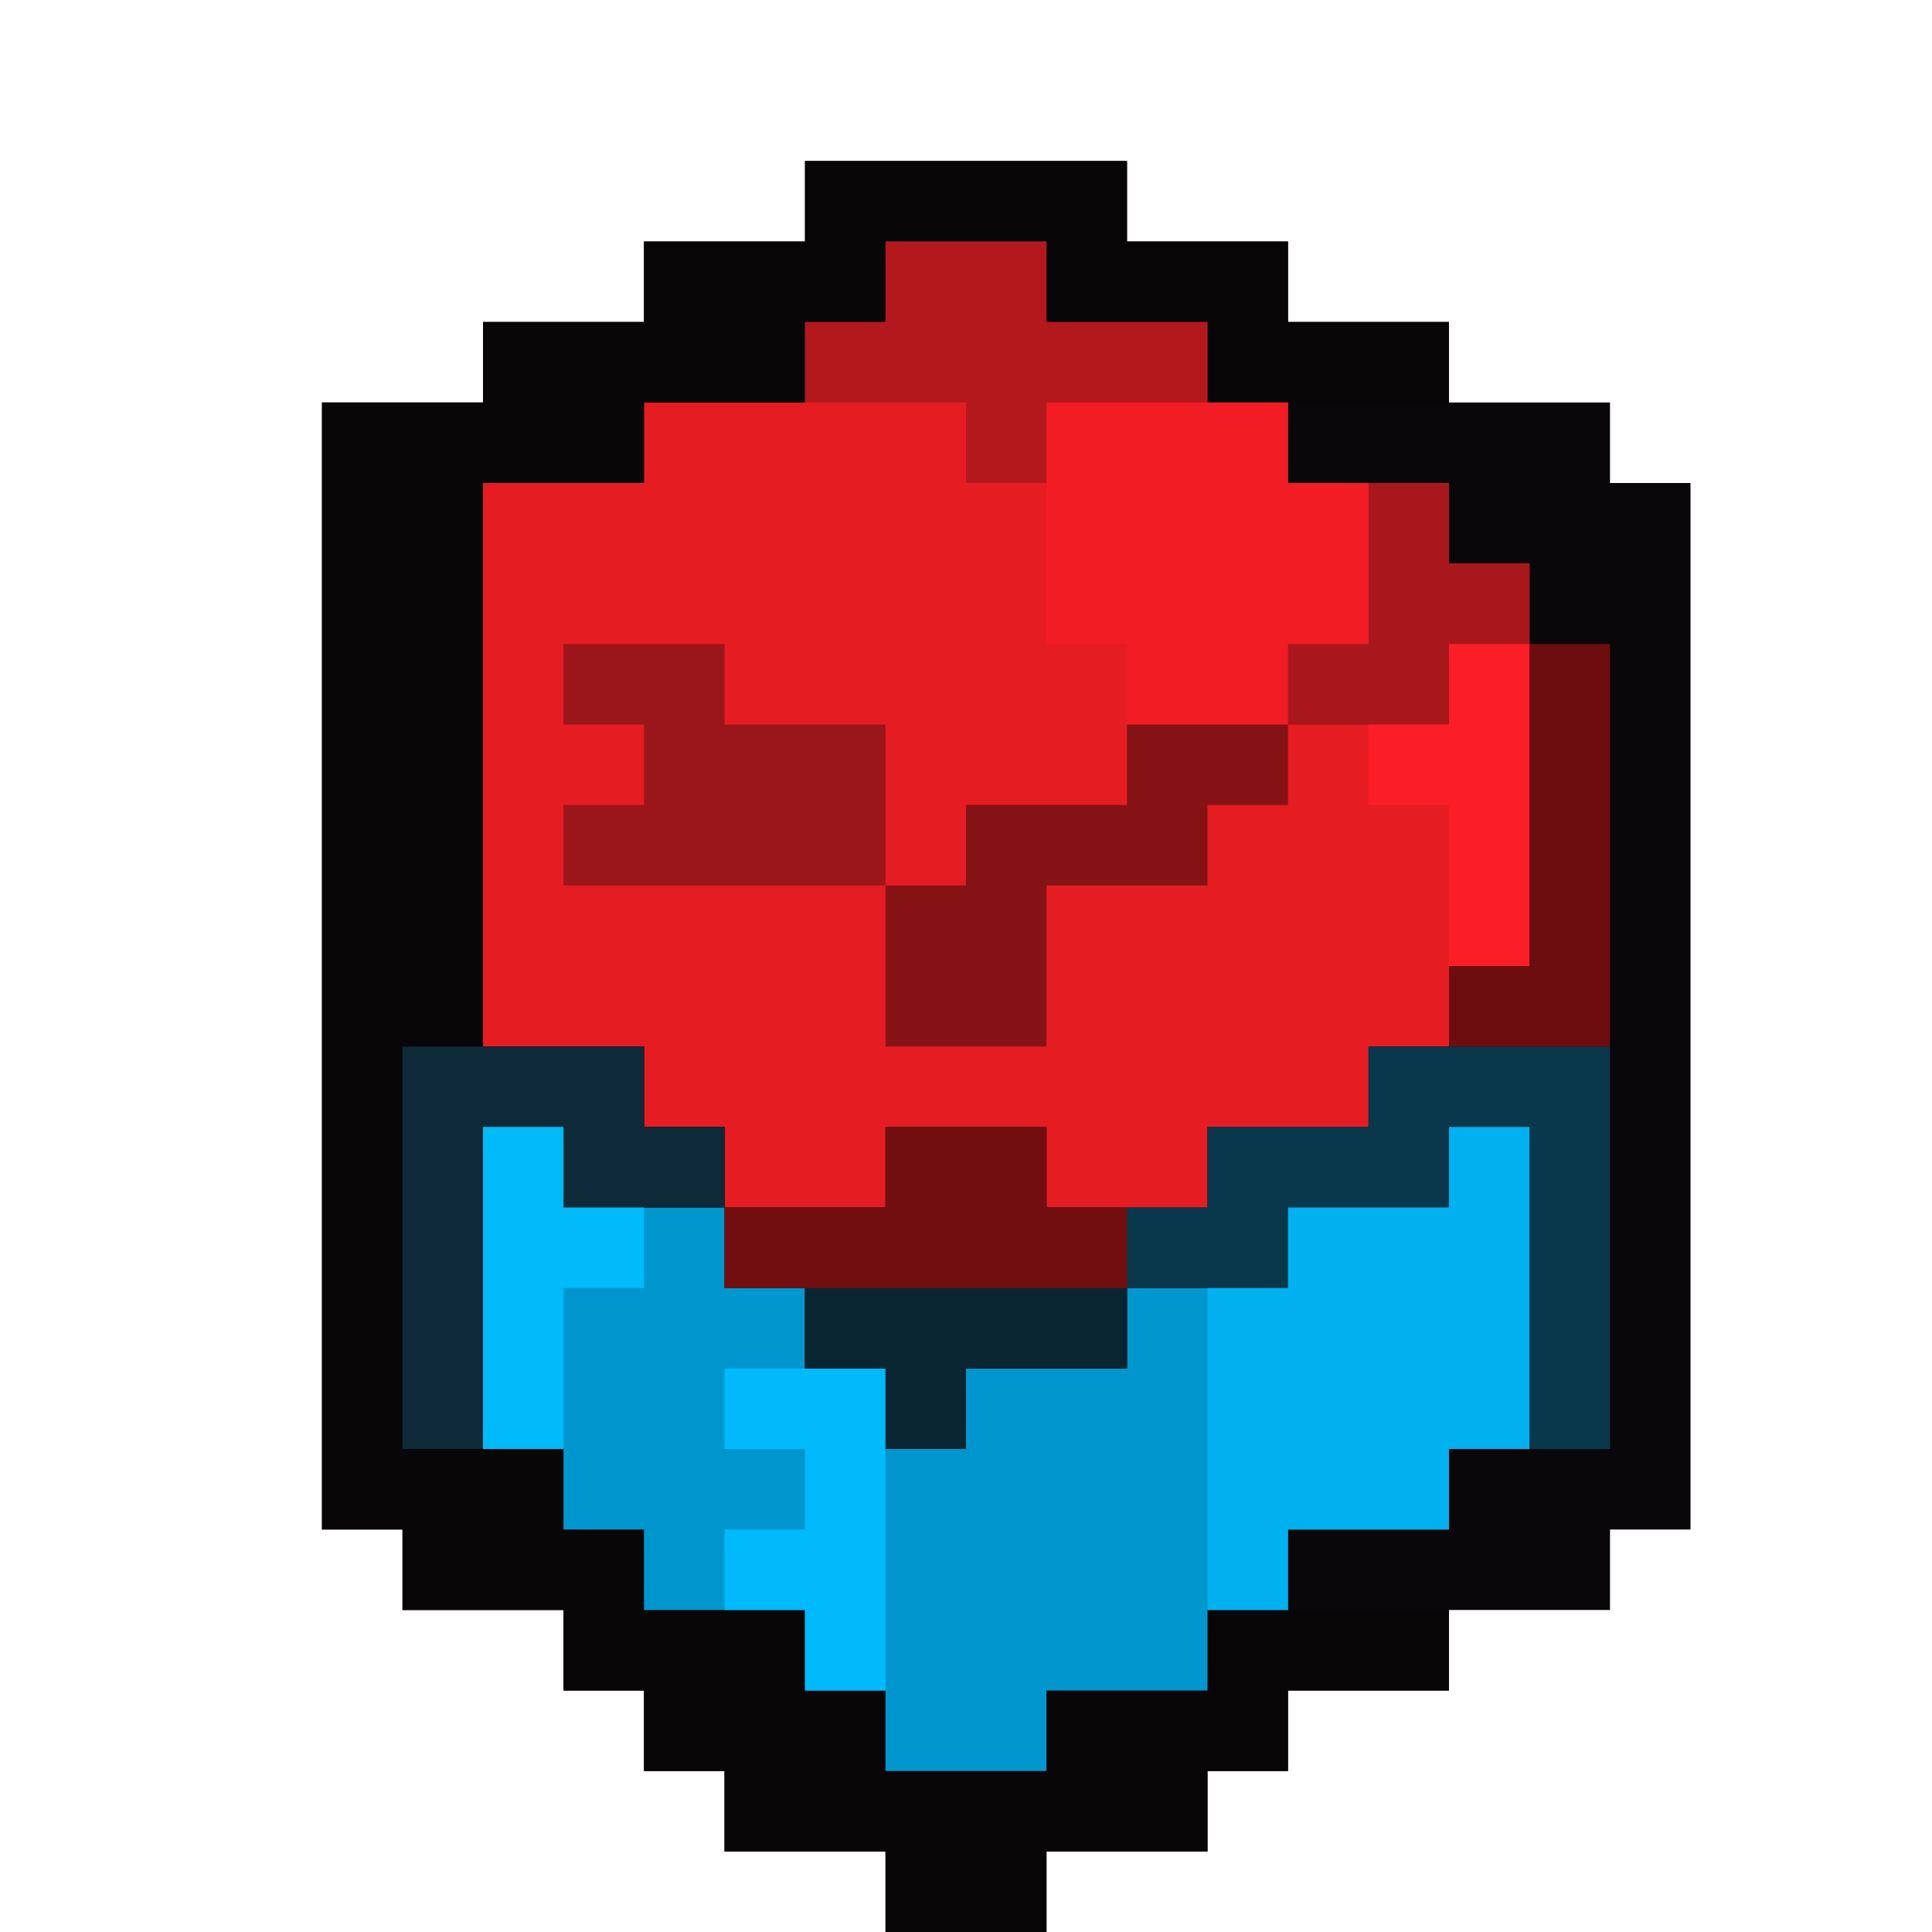
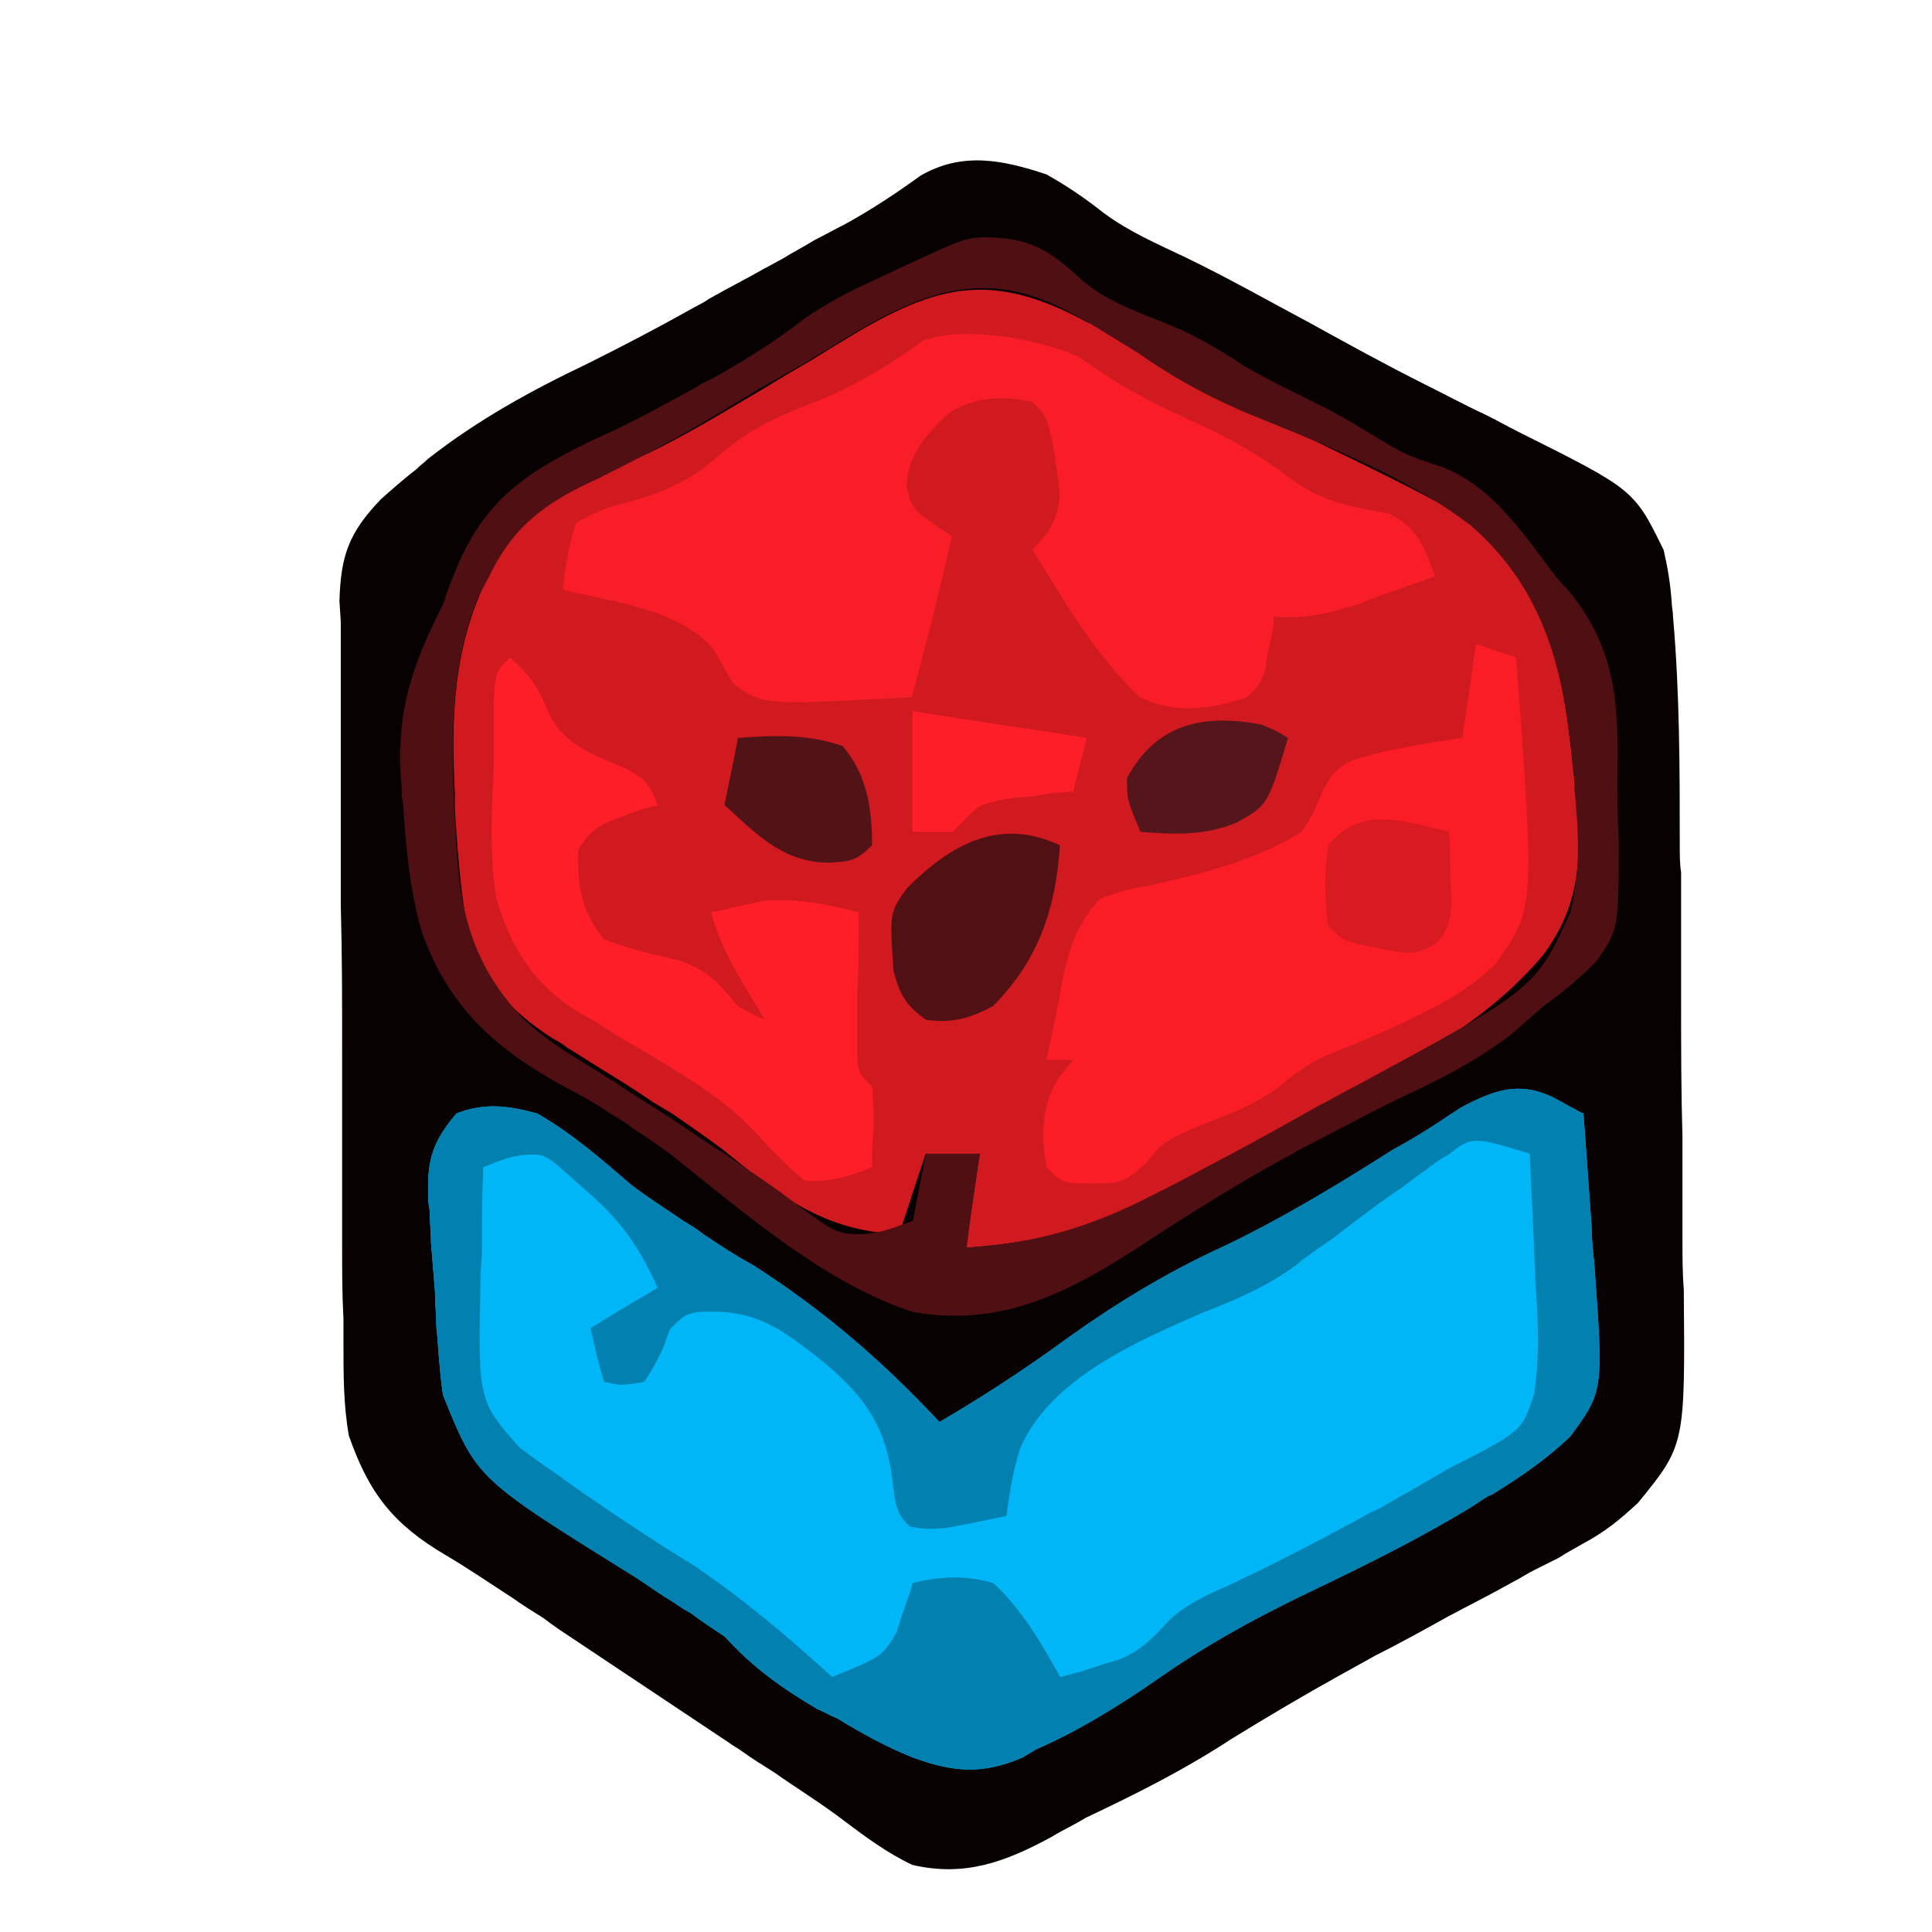
- <svg xmlns="http://www.w3.org/2000/svg" viewBox="0 0 96 96" version="1.1" width="96" height="96">
-   <path d="M0 0 C5.3 0 10.6 0 16 0 C16 1.3 16 2.6 16 4 C18.6 4 21.3 4 24 4 C24 5.3 24 6.6 24 8 C26.6 8 29.3 8 32 8 C32 9.3 32 10.6 32 12 C34.6 12 37.3 12 40 12 C40 13.3 40 14.6 40 16 C41.3 16 42.6 16 44 16 C44 33.2 44 50.3 44 68 C42.7 68 41.4 68 40 68 C40 69.3 40 70.6 40 72 C37.4 72 34.7 72 32 72 C32 73.3 32 74.6 32 76 C29.4 76 26.7 76 24 76 C24 77.3 24 78.6 24 80 C22.7 80 21.4 80 20 80 C20 81.3 20 82.6 20 84 C17.4 84 14.7 84 12 84 C12 85.3 12 86.6 12 88 C9.4 88 6.7 88 4 88 C4 86.7 4 85.4 4 84 C1.4 84 -1.3 84 -4 84 C-4 82.7 -4 81.4 -4 80 C-5.3 80 -6.6 80 -8 80 C-8 78.7 -8 77.4 -8 76 C-9.3 76 -10.6 76 -12 76 C-12 74.7 -12 73.4 -12 72 C-14.6 72 -17.3 72 -20 72 C-20 70.7 -20 69.4 -20 68 C-21.3 68 -22.6 68 -24 68 C-24 49.5 -24 31 -24 12 C-21.4 12 -18.7 12 -16 12 C-16 10.7 -16 9.4 -16 8 C-13.4 8 -10.7 8 -8 8 C-8 6.7 -8 5.4 -8 4 C-5.4 4 -2.7 4 0 4 C0 2.7 0 1.4 0 0 Z " fill="#09070A" transform="translate(40,8)" />
-   <path d="M0 0 C2.6 0 5.3 0 8 0 C8 1.3 8 2.6 8 4 C10.6 4 13.3 4 16 4 C16 5.3 16 6.6 16 8 C17.3 8 18.6 8 20 8 C20 9.3 20 10.6 20 12 C22.6 12 25.3 12 28 12 C28 13.3 28 14.6 28 16 C29.3 16 30.6 16 32 16 C32 22.6 32 29.2 32 36 C30.7 36 29.4 36 28 36 C28 37.3 28 38.6 28 40 C26.7 40 25.4 40 24 40 C24 41.3 24 42.6 24 44 C21.4 44 18.7 44 16 44 C16 45.3 16 46.6 16 48 C13.4 48 10.7 48 8 48 C8 46.7 8 45.4 8 44 C5.4 44 2.7 44 0 44 C0 45.3 0 46.6 0 48 C-2.6 48 -5.3 48 -8 48 C-8 46.7 -8 45.4 -8 44 C-9.3 44 -10.6 44 -12 44 C-12 42.7 -12 41.4 -12 40 C-14.6 40 -17.3 40 -20 40 C-20 30.8 -20 21.5 -20 12 C-17.4 12 -14.7 12 -12 12 C-12 10.7 -12 9.4 -12 8 C-9.4 8 -6.7 8 -4 8 C-4 6.7 -4 5.4 -4 4 C-2.7 4 -1.4 4 0 4 C0 2.7 0 1.4 0 0 Z " fill="#E61C23" transform="translate(44,12)" />
-   <path d="M0 0 C5.3 0 10.6 0 16 0 C16 1.3 16 2.6 16 4 C18.6 4 21.3 4 24 4 C24 5.3 24 6.6 24 8 C26.6 8 29.3 8 32 8 C32 9.3 32 10.6 32 12 C28 12 24.1 12 20 12 C20 10.7 20 9.4 20 8 C17.4 8 14.7 8 12 8 C12 6.7 12 5.4 12 4 C9.4 4 6.7 4 4 4 C4 5.3 4 6.6 4 8 C2.7 8 1.4 8 0 8 C0 9.3 0 10.6 0 12 C-2.6 12 -5.3 12 -8 12 C-8 13.3 -8 14.6 -8 16 C-10.6 16 -13.3 16 -16 16 C-16 25.2 -16 34.5 -16 44 C-13.4 44 -10.7 44 -8 44 C-8 45.3 -8 46.6 -8 48 C-6.7 48 -5.4 48 -4 48 C-4 49.3 -4 50.6 -4 52 C-6.6 52 -9.3 52 -12 52 C-12 50.7 -12 49.4 -12 48 C-13.3 48 -14.6 48 -16 48 C-16 53.3 -16 58.6 -16 64 C-14.7 64 -13.4 64 -12 64 C-12 65.3 -12 66.6 -12 68 C-10.7 68 -9.4 68 -8 68 C-8 69.3 -8 70.6 -8 72 C-5.4 72 -2.7 72 0 72 C0 73.3 0 74.6 0 76 C1.3 76 2.6 76 4 76 C4 77.3 4 78.6 4 80 C6.6 80 9.3 80 12 80 C12 78.7 12 77.4 12 76 C14.6 76 17.3 76 20 76 C20 74.7 20 73.4 20 72 C24 72 27.9 72 32 72 C32 73.3 32 74.6 32 76 C29.4 76 26.7 76 24 76 C24 77.3 24 78.6 24 80 C22.7 80 21.4 80 20 80 C20 81.3 20 82.6 20 84 C17.4 84 14.7 84 12 84 C12 85.3 12 86.6 12 88 C9.4 88 6.7 88 4 88 C4 86.7 4 85.4 4 84 C1.4 84 -1.3 84 -4 84 C-4 82.7 -4 81.4 -4 80 C-5.3 80 -6.6 80 -8 80 C-8 78.7 -8 77.4 -8 76 C-9.3 76 -10.6 76 -12 76 C-12 74.7 -12 73.4 -12 72 C-14.6 72 -17.3 72 -20 72 C-20 70.7 -20 69.4 -20 68 C-21.3 68 -22.6 68 -24 68 C-24 49.5 -24 31 -24 12 C-21.4 12 -18.7 12 -16 12 C-16 10.7 -16 9.4 -16 8 C-13.4 8 -10.7 8 -8 8 C-8 6.7 -8 5.4 -8 4 C-5.4 4 -2.7 4 0 4 C0 2.7 0 1.4 0 0 Z " fill="#080607" transform="translate(40,8)" />
-   <path d="M0 0 C1.3 0 2.6 0 4 0 C4 1.3 4 2.6 4 4 C6.6 4 9.3 4 12 4 C12 5.3 12 6.6 12 8 C13.3 8 14.6 8 16 8 C16 9.3 16 10.6 16 12 C17.3 12 18.6 12 20 12 C20 13.3 20 14.6 20 16 C21.3 16 22.6 16 24 16 C24 14.7 24 13.4 24 12 C26.6 12 29.3 12 32 12 C32 10.7 32 9.4 32 8 C34.6 8 37.3 8 40 8 C40 6.7 40 5.4 40 4 C42.6 4 45.3 4 48 4 C48 2.7 48 1.4 48 0 C49.3 0 50.6 0 52 0 C52 5.3 52 10.6 52 16 C50.7 16 49.4 16 48 16 C48 17.3 48 18.6 48 20 C45.4 20 42.7 20 40 20 C40 21.3 40 22.6 40 24 C38.7 24 37.4 24 36 24 C36 25.3 36 26.6 36 28 C33.4 28 30.7 28 28 28 C28 29.3 28 30.6 28 32 C25.4 32 22.7 32 20 32 C20 30.7 20 29.4 20 28 C18.7 28 17.4 28 16 28 C16 26.7 16 25.4 16 24 C13.4 24 10.7 24 8 24 C8 22.7 8 21.4 8 20 C6.7 20 5.4 20 4 20 C4 18.7 4 17.4 4 16 C2.7 16 1.4 16 0 16 C0 10.7 0 5.4 0 0 Z " fill="#0197CE" transform="translate(24,56)" />
-   <path d="M0 0 C4 0 7.9 0 12 0 C12 6.6 12 13.2 12 20 C10.7 20 9.4 20 8 20 C8 14.7 8 9.4 8 4 C6.7 4 5.4 4 4 4 C4 5.3 4 6.6 4 8 C1.4 8 -1.3 8 -4 8 C-4 9.3 -4 10.6 -4 12 C-6.6 12 -9.3 12 -12 12 C-12 13.3 -12 14.6 -12 16 C-14.6 16 -17.3 16 -20 16 C-20 17.3 -20 18.6 -20 20 C-21.3 20 -22.6 20 -24 20 C-24 18.7 -24 17.4 -24 16 C-25.3 16 -26.6 16 -28 16 C-28 14.7 -28 13.4 -28 12 C-29.3 12 -30.6 12 -32 12 C-32 10.7 -32 9.4 -32 8 C-29.4 8 -26.7 8 -24 8 C-24 6.7 -24 5.4 -24 4 C-21.4 4 -18.7 4 -16 4 C-16 5.3 -16 6.6 -16 8 C-13.4 8 -10.7 8 -8 8 C-8 6.7 -8 5.4 -8 4 C-5.4 4 -2.7 4 0 4 C0 2.7 0 1.4 0 0 Z " fill="#09374B" transform="translate(68,52)" />
-   <path d="M0 0 C1.3 0 2.6 0 4 0 C4 5.3 4 10.6 4 16 C2.7 16 1.4 16 0 16 C0 17.3 0 18.6 0 20 C-2.6 20 -5.3 20 -8 20 C-8 21.3 -8 22.6 -8 24 C-9.3 24 -10.6 24 -12 24 C-12 18.7 -12 13.4 -12 8 C-10.7 8 -9.4 8 -8 8 C-8 6.7 -8 5.4 -8 4 C-5.4 4 -2.7 4 0 4 C0 2.7 0 1.4 0 0 Z " fill="#00B0EF" transform="translate(72,56)" />
-   <path d="M0 0 C4 0 7.9 0 12 0 C12 1.3 12 2.6 12 4 C13.3 4 14.6 4 16 4 C16 6.6 16 9.3 16 12 C14.7 12 13.4 12 12 12 C12 13.3 12 14.6 12 16 C9.4 16 6.7 16 4 16 C4 14.7 4 13.4 4 12 C2.7 12 1.4 12 0 12 C0 8 0 4.1 0 0 Z " fill="#F21C24" transform="translate(52,20)" />
-   <path d="M0 0 C2.6 0 5.3 0 8 0 C8 1.3 8 2.6 8 4 C9.3 4 10.6 4 12 4 C12 6.6 12 9.3 12 12 C9.4 12 6.7 12 4 12 C4 13.3 4 14.6 4 16 C2.7 16 1.4 16 0 16 C0 14.7 0 13.4 0 12 C-1.3 12 -2.6 12 -4 12 C-4 10.7 -4 9.4 -4 8 C-5.3 8 -6.6 8 -8 8 C-8 6.7 -8 5.4 -8 4 C-5.4 4 -2.7 4 0 4 C0 2.7 0 1.4 0 0 Z " fill="#730E10" transform="translate(44,56)" />
-   <path d="M0 0 C4 0 7.9 0 12 0 C12 1.3 12 2.6 12 4 C13.3 4 14.6 4 16 4 C16 5.3 16 6.6 16 8 C13.4 8 10.7 8 8 8 C8 6.7 8 5.4 8 4 C6.7 4 5.4 4 4 4 C4 9.3 4 14.6 4 20 C2.7 20 1.4 20 0 20 C0 13.4 0 6.8 0 0 Z " fill="#0E2A39" transform="translate(20,52)" />
-   <path d="M0 0 C2.6 0 5.3 0 8 0 C8 1.3 8 2.6 8 4 C6.7 4 5.4 4 4 4 C4 5.3 4 6.6 4 8 C1.4 8 -1.3 8 -4 8 C-4 10.6 -4 13.3 -4 16 C-6.6 16 -9.3 16 -12 16 C-12 13.4 -12 10.7 -12 8 C-10.7 8 -9.4 8 -8 8 C-8 6.7 -8 5.4 -8 4 C-5.4 4 -2.7 4 0 4 C0 2.7 0 1.4 0 0 Z " fill="#851316" transform="translate(56,36)" />
-   <path d="M0 0 C2.6 0 5.3 0 8 0 C8 1.3 8 2.6 8 4 C10.6 4 13.3 4 16 4 C16 6.6 16 9.3 16 12 C10.7 12 5.4 12 0 12 C0 10.7 0 9.4 0 8 C1.3 8 2.6 8 4 8 C4 6.7 4 5.4 4 4 C2.7 4 1.4 4 0 4 C0 2.7 0 1.4 0 0 Z " fill="#9B161A" transform="translate(28,32)" />
-   <path d="M0 0 C2.6 0 5.3 0 8 0 C8 1.3 8 2.6 8 4 C10.6 4 13.3 4 16 4 C16 5.3 16 6.6 16 8 C13.4 8 10.7 8 8 8 C8 9.3 8 10.6 8 12 C6.7 12 5.4 12 4 12 C4 10.7 4 9.4 4 8 C1.4 8 -1.3 8 -4 8 C-4 6.7 -4 5.4 -4 4 C-2.7 4 -1.4 4 0 4 C0 2.7 0 1.4 0 0 Z " fill="#B3181D" transform="translate(44,12)" />
-   <path d="M0 0 C2.6 0 5.3 0 8 0 C8 5.3 8 10.6 8 16 C6.7 16 5.4 16 4 16 C4 14.7 4 13.4 4 12 C2.7 12 1.4 12 0 12 C0 10.7 0 9.4 0 8 C1.3 8 2.6 8 4 8 C4 6.7 4 5.4 4 4 C2.7 4 1.4 4 0 4 C0 2.7 0 1.4 0 0 Z " fill="#00BAFC" transform="translate(36,68)" />
-   <path d="M0 0 C1.3 0 2.6 0 4 0 C4 6.6 4 13.2 4 20 C1.4 20 -1.3 20 -4 20 C-4 18.7 -4 17.4 -4 16 C-2.7 16 -1.4 16 0 16 C0 10.7 0 5.4 0 0 Z " fill="#6D0D0F" transform="translate(76,32)" />
-   <path d="M0 0 C5.3 0 10.6 0 16 0 C16 1.3 16 2.6 16 4 C13.4 4 10.7 4 8 4 C8 5.3 8 6.6 8 8 C6.7 8 5.4 8 4 8 C4 6.7 4 5.4 4 4 C2.7 4 1.4 4 0 4 C0 2.7 0 1.4 0 0 Z " fill="#092532" transform="translate(40,64)" />
-   <path d="M0 0 C1.3 0 2.6 0 4 0 C4 1.3 4 2.6 4 4 C5.3 4 6.6 4 8 4 C8 5.3 8 6.6 8 8 C6.7 8 5.4 8 4 8 C4 10.6 4 13.3 4 16 C2.7 16 1.4 16 0 16 C0 10.7 0 5.4 0 0 Z " fill="#00BAF9" transform="translate(24,56)" />
-   <path d="M0 0 C1.3 0 2.6 0 4 0 C4 5.3 4 10.6 4 16 C2.7 16 1.4 16 0 16 C0 13.4 0 10.7 0 8 C-1.3 8 -2.6 8 -4 8 C-4 6.7 -4 5.4 -4 4 C-2.7 4 -1.4 4 0 4 C0 2.7 0 1.4 0 0 Z " fill="#FB1E27" transform="translate(72,32)" />
-   <path d="M0 0 C1.3 0 2.6 0 4 0 C4 1.3 4 2.6 4 4 C5.3 4 6.6 4 8 4 C8 5.3 8 6.6 8 8 C6.7 8 5.4 8 4 8 C4 9.3 4 10.6 4 12 C1.4 12 -1.3 12 -4 12 C-4 10.7 -4 9.4 -4 8 C-2.7 8 -1.4 8 0 8 C0 5.4 0 2.7 0 0 Z " fill="#A8171C" transform="translate(68,24)" />
+ <svg xmlns="http://www.w3.org/2000/svg" viewBox="0 0 144 144" version="1.1" width="144" height="144">
+   <path d="M0 0 C1.6 0.9 2.9 1.8 4.3 2.9 C6.2 4.3 8.3 5.2 10.4 6.2 C13.5 7.7 16.5 9.4 19.5 11 C22.4 12.6 25.3 14.2 28.3 15.7 C29.9 16.5 31.4 17.3 32.9 18 C33.7 18.4 34.4 18.8 35.2 19.2 C43.8 23.5 43.8 23.5 46 28 C46.3 29.3 46.5 30.5 46.6 31.9 C46.6 32.2 46.7 32.6 46.7 33 C47.2 38.7 47.2 44.4 47.2 50.1 C47.2 50.7 47.2 51.4 47.3 52 C47.3 55.2 47.3 58.5 47.3 61.7 C47.3 65 47.3 68.4 47.4 71.7 C47.4 74.3 47.4 76.8 47.4 79.4 C47.4 80.6 47.4 81.9 47.5 83.1 C47.6 94.7 47.6 94.7 44.1 99 C42.7 100.3 41.6 101.2 39.9 102.1 C39.4 102.4 38.8 102.7 38.2 103.1 C37.6 103.4 37 103.7 36.4 104 C35.8 104.3 35.2 104.7 34.6 105 C33 105.9 31.4 106.7 29.9 107.5 C28.1 108.5 26.3 109.5 24.5 110.4 C23.6 110.9 22.7 111.4 21.8 111.9 C19.1 113.4 16.4 115 13.8 116.6 C10.3 118.9 6.7 120.7 2.9 122.5 C2.1 123 1.2 123.4 0.4 123.9 C-3.1 125.8 -6.1 126.9 -10 126 C-11.9 125.1 -13.5 123.9 -15.1 122.7 C-16.8 121.4 -18.6 120.3 -20.3 119.1 C-21.1 118.6 -21.9 118.1 -22.6 117.6 C-23 117.3 -23.4 117.1 -23.8 116.8 C-28 114 -32.2 111.2 -36.4 108.4 C-36.7 108.2 -37.1 107.9 -37.5 107.6 C-38.3 107.1 -39.1 106.6 -39.8 106.1 C-41.5 105 -43.1 103.9 -44.8 102.9 C-48.7 100.6 -50.5 98.3 -52 94 C-52.4 91.7 -52.4 89.5 -52.4 87.2 C-52.4 86.6 -52.4 86 -52.4 85.3 C-52.5 83.5 -52.5 81.8 -52.5 80 C-52.5 78.6 -52.5 77.1 -52.5 75.6 C-52.5 72.1 -52.5 68.7 -52.5 65.2 C-52.5 61.6 -52.5 58.1 -52.6 54.5 C-52.6 51.4 -52.6 48.3 -52.6 45.3 C-52.6 43.4 -52.6 41.6 -52.6 39.8 C-52.6 37.7 -52.6 35.7 -52.6 33.6 C-52.6 33.3 -52.6 33.3 -52.7 31.8 C-52.6 28.4 -52 26.7 -49.6 24.2 C-48.7 23.4 -47.9 22.7 -47 22 C-46.7 21.7 -46.4 21.5 -46.1 21.2 C-42.4 18.3 -38.4 16.1 -34.2 14.1 C-31.6 12.8 -29.1 11.5 -26.6 10.1 C-26.1 9.8 -25.6 9.6 -25.2 9.3 C-23.8 8.5 -22.4 7.8 -21 7 C-20.6 6.8 -20.1 6.5 -19.7 6.3 C-18.9 5.8 -18.1 5.4 -17.3 4.9 C-16.5 4.5 -15.8 4.1 -15 3.7 C-13 2.6 -11.2 1.4 -9.4 0.1 C-6.3 -1.7 -3.3 -1.1 0 0 Z " fill="#080102" transform="translate(78,13)" />
+   <path d="M0 0 C0.5 0.2 1 0.5 1.5 0.7 C2.7 1.3 3.8 1.9 5 2.6 C8.4 4.6 11.7 6.4 15.2 8 C31.6 15.9 31.6 15.9 34.5 23.3 C35.6 27 36 30.8 36.4 34.6 C36.4 34.8 36.4 34.8 36.5 35.8 C36.9 40.2 36.7 43.6 34 47.2 C29.7 52.3 24 55.2 18.1 58.2 C17.1 58.8 16.1 59.3 15.2 59.8 C12.9 61 10.6 62.2 8.3 63.4 C7.1 64 5.9 64.6 4.7 65.2 C-0 67.7 -3.6 68.6 -9 69 C-8.7 66.7 -8.3 64.4 -8 62 C-9.3 62 -10.6 62 -12 62 C-12.7 64 -13.3 66 -14 68 C-19.7 67.7 -22.8 65.2 -27.1 61.7 C-28.3 60.8 -29.6 59.9 -30.9 59 C-31.4 58.7 -31.9 58.4 -32.4 58.1 C-33.7 57.2 -35 56.4 -36.3 55.6 C-37.1 55.1 -37.9 54.6 -38.7 54.1 C-39.1 53.8 -39.4 53.6 -39.8 53.4 C-43.1 51.3 -45.3 48.8 -46.2 45 C-46.7 42.2 -46.9 39.3 -47.1 36.4 C-47.1 36 -47.1 35.6 -47.1 35.1 C-47.4 29.4 -47.2 24.3 -44.7 19.1 C-44.5 18.6 -44.3 18.2 -44.1 17.7 C-41.7 13.7 -37.8 12.2 -33.8 10.3 C-30.9 9 -28.2 7.4 -25.5 5.8 C-24.1 5 -22.7 4.1 -21.3 3.3 C-20.4 2.8 -19.5 2.2 -18.5 1.6 C-11.5 -2.7 -7.4 -4 0 0 Z " fill="#D01A20" transform="translate(81,24)" />
+   <path d="M0 0 C0.4 0.2 0.7 0.4 1.1 0.6 C1.3 0.7 1.6 0.9 1.9 1 C2.1 3.8 2.3 6.5 2.5 9.3 C2.5 10.2 2.6 11.2 2.7 12.1 C3.4 21.7 3.4 21.7 0.9 25.1 C-0.9 26.8 -2.8 28.1 -4.9 29.4 C-5.2 29.5 -5.2 29.5 -6.4 30.3 C-10.5 32.8 -14.8 34.9 -19.2 37 C-22.9 38.8 -26.5 40.8 -29.9 43.2 C-32.8 45.2 -35.7 47 -38.9 48.4 C-39.2 48.6 -39.6 48.8 -39.9 49 C-42.9 50.3 -45.1 50.1 -48.1 49 C-50.1 48.2 -51.9 47.2 -53.7 46.1 C-54.2 45.9 -54.7 45.6 -55.2 45.4 C-57.9 43.8 -60 42.3 -62.1 40 C-63 39.4 -63.9 38.8 -64.7 38.2 C-65.3 37.9 -65.8 37.5 -66.3 37.2 C-67.3 36.6 -68.2 35.9 -69.2 35.3 C-80.6 28.2 -80.6 28.2 -83.1 22 C-83.3 20.7 -83.4 19.3 -83.5 18 C-83.5 17.6 -83.6 17.2 -83.6 16.8 C-83.6 16 -83.7 15.2 -83.7 14.3 C-83.8 13.1 -83.9 11.8 -84 10.6 C-84 9.8 -84.1 9 -84.1 8.2 C-84.2 7.8 -84.2 7.4 -84.2 7 C-84.3 4.4 -83.8 3 -82.1 1 C-80 0.2 -78.3 0.4 -76.1 1 C-73.6 2.4 -71.3 4.4 -69.1 6.3 C-67.8 7.3 -66.5 8.1 -65.2 9 C-64.7 9.3 -64.2 9.6 -63.7 10 C-62.5 10.8 -61.3 11.6 -60 12.3 C-54.7 15.7 -50.4 19.4 -46.1 24 C-43.2 22.3 -40.4 20.5 -37.6 18.5 C-33.5 15.5 -29.5 13 -24.9 10.9 C-20.5 8.8 -16.4 6.3 -12.3 3.7 C-11 3 -9.7 2.2 -8.5 1.4 C-8.1 1.1 -7.7 0.9 -7.3 0.6 C-4.7 -0.8 -2.7 -1.5 0 0 Z " fill="#00B6F7" transform="translate(116.1211,81.98828)" />
+   <path d="M0 0 C0.4 0.2 0.7 0.4 1.1 0.6 C1.3 0.7 1.6 0.9 1.9 1 C2.1 3.8 2.3 6.5 2.5 9.3 C2.5 10.2 2.6 11.2 2.7 12.1 C3.4 21.7 3.4 21.7 0.9 25.1 C-0.9 26.8 -2.8 28.1 -4.9 29.4 C-5.2 29.5 -5.2 29.5 -6.4 30.3 C-10.5 32.8 -14.8 34.9 -19.2 37 C-22.9 38.8 -26.5 40.8 -29.9 43.2 C-32.8 45.2 -35.7 47 -38.9 48.4 C-39.2 48.6 -39.6 48.8 -39.9 49 C-42.9 50.3 -45.1 50.1 -48.1 49 C-50.1 48.2 -51.9 47.2 -53.7 46.1 C-54.2 45.9 -54.7 45.6 -55.2 45.4 C-57.9 43.8 -60 42.3 -62.1 40 C-63 39.4 -63.9 38.8 -64.7 38.2 C-65.3 37.9 -65.8 37.5 -66.3 37.2 C-67.3 36.6 -68.2 35.9 -69.2 35.3 C-80.6 28.2 -80.6 28.2 -83.1 22 C-83.3 20.7 -83.4 19.3 -83.5 18 C-83.5 17.6 -83.6 17.2 -83.6 16.8 C-83.6 16 -83.7 15.2 -83.7 14.3 C-83.8 13.1 -83.9 11.8 -84 10.6 C-84 9.8 -84.1 9 -84.1 8.2 C-84.2 7.8 -84.2 7.4 -84.2 7 C-84.3 4.4 -83.8 3 -82.1 1 C-80 0.2 -78.3 0.4 -76.1 1 C-73.6 2.4 -71.3 4.4 -69.1 6.3 C-67.8 7.3 -66.5 8.1 -65.2 9 C-64.7 9.3 -64.2 9.6 -63.7 10 C-62.5 10.8 -61.3 11.6 -60 12.3 C-54.7 15.7 -50.4 19.4 -46.1 24 C-43.2 22.3 -40.4 20.5 -37.6 18.5 C-33.5 15.5 -29.5 13 -24.9 10.9 C-20.5 8.8 -16.4 6.3 -12.3 3.7 C-11 3 -9.7 2.2 -8.5 1.4 C-8.1 1.1 -7.7 0.9 -7.3 0.6 C-4.7 -0.8 -2.7 -1.5 0 0 Z M-8.2 4.1 C-8.6 4.3 -8.9 4.5 -9.3 4.8 C-9.7 5.1 -10.1 5.4 -10.4 5.6 C-10.8 5.9 -11.2 6.2 -11.6 6.5 C-13.4 7.7 -15.2 9.1 -16.9 10.4 C-17.5 10.8 -18.1 11.2 -18.6 11.6 C-18.9 11.8 -19.2 12 -19.5 12.3 C-21.7 13.9 -24 14.9 -26.6 15.9 C-31.4 18 -37.9 20.8 -40.1 26 C-40.6 27.6 -40.9 29.3 -41.1 31 C-42.1 31.2 -43 31.4 -44 31.6 C-44.5 31.7 -45.1 31.8 -45.6 31.9 C-47.1 32 -47.1 32 -48.3 31.8 C-49.4 30.8 -49.4 29.9 -49.6 28.4 C-50.1 24 -52 21.7 -55.4 19 C-55.8 18.7 -56.2 18.4 -56.6 18.1 C-59 16.3 -61 15.6 -64.1 15.8 C-65.1 16 -65.1 16 -66.2 17.1 C-66.4 17.6 -66.5 18 -66.7 18.5 C-67.4 19.9 -67.4 19.9 -68.1 21 C-69.8 21.3 -69.8 21.3 -71.1 21 C-71.5 19.7 -71.8 18.4 -72.1 17 C-70.5 16 -68.8 15 -67.1 14 C-68.5 10.9 -69.9 8.9 -72.5 6.7 C-72.6 6.6 -72.6 6.6 -73.4 5.9 C-75.5 4 -75.5 4 -77.2 4.1 C-78.3 4.3 -78.3 4.3 -80.1 5 C-80.2 7.1 -80.2 9.1 -80.2 11.1 C-80.2 11.8 -80.3 12.5 -80.3 13.2 C-80.5 22.4 -80.5 22.4 -77.4 25.9 C-76.5 26.6 -75.5 27.3 -74.6 27.9 C-74.2 28.2 -73.9 28.4 -73.5 28.7 C-70.5 30.8 -67.5 32.8 -64.4 34.7 C-60.7 37.2 -57.4 40 -54.1 43 C-50.4 41.5 -50.4 41.5 -49.3 39.7 C-49.2 39.3 -49 38.8 -48.9 38.4 C-48.7 37.9 -48.6 37.5 -48.4 37 C-48.3 36.7 -48.2 36.4 -48.1 36 C-46 35.5 -44.2 35.4 -42.1 36 C-40 37.9 -38.5 40.5 -37.1 43 C-36.2 42.8 -35.2 42.5 -34.3 42.2 C-33.8 42 -33.3 41.9 -32.7 41.7 C-31 41 -30.2 40.1 -28.9 38.7 C-27.7 37.6 -26.2 36.9 -24.6 36.2 C-23.9 35.9 -23.2 35.5 -22.5 35.2 C-22.3 35.1 -22.3 35.1 -21.3 34.6 C-19.1 33.5 -16.8 32.3 -14.6 31.1 C-14.1 30.8 -13.7 30.6 -13.2 30.4 C-12.4 29.9 -11.5 29.4 -10.6 28.9 C-9.8 28.4 -9 28 -8.2 27.5 C-2.7 24.7 -2.7 24.7 -1.8 22 C-1.3 19.1 -1.5 16.1 -1.7 13.2 C-1.7 12.3 -1.8 11.4 -1.8 10.5 C-1.9 8.3 -2 6.2 -2.1 4 C-6.4 2.7 -6.4 2.7 -8.2 4.1 Z " fill="#0281B0" transform="translate(116.1211,81.98828)" />
+   <path d="M0 0 C0.7 0.5 1.5 1 2.2 1.5 C4.7 3.1 7.3 4.3 10 5.5 C12.1 6.6 13.9 7.6 15.7 9 C18 10.8 20.3 11.2 23.1 11.7 C25.3 12.7 25.8 14.2 26.6 16.4 C25.2 16.9 23.8 17.4 22.3 17.9 C21.9 18.1 21.5 18.2 21.1 18.4 C18.9 19.1 17 19.6 14.6 19.4 C14.6 19.6 14.6 19.6 14.5 20.5 C14.4 21 14.3 21.4 14.2 21.9 C14.1 22.3 14 22.8 14 23.2 C13.6 24.4 13.6 24.4 12.6 25.4 C9.9 26.3 7.3 26.7 4.6 25.4 C1.3 22.3 -1 18.3 -3.4 14.4 C-3 14 -2.7 13.6 -2.3 13.2 C-1.1 11.1 -1.3 10.2 -1.7 7.8 C-1.7 7.5 -1.7 7.5 -2 6 C-2.4 4.4 -2.4 4.4 -3.4 3.4 C-5.6 2.9 -7.6 3 -9.6 4.2 C-11.3 5.8 -12.6 7.2 -12.8 9.6 C-12.4 11.4 -12.4 11.4 -9.4 13.4 C-10.3 17.4 -11.3 21.4 -12.4 25.4 C-23.5 26 -23.5 26 -25.7 24.4 C-26.2 23.5 -26.7 22.7 -27.2 21.8 C-29.8 18.8 -34.7 18.3 -38.4 17.4 C-38.2 15.7 -38 14.1 -37.4 12.4 C-35.9 11.6 -35.1 11.2 -33.6 10.9 C-30.9 10.1 -28.9 9.3 -26.8 7.4 C-24.4 5.3 -22 4.3 -19.1 3.2 C-17 2.3 -15.2 1.3 -13.4 0.1 C-13.1 -0.1 -12.7 -0.3 -12.4 -0.6 C-12.2 -0.7 -12.2 -0.7 -11.5 -1.2 C-8.3 -2.3 -3.1 -1.3 0 0 Z " fill="#F81D26" transform="translate(80.35156,26.5625)" />
+   <path d="M0 0 C3.5 0 4.9 0.9 7.4 3.2 C9.4 4.9 11.7 5.6 14.1 6.6 C16 7.4 17.7 8.4 19.5 9.6 C21.4 10.7 23.3 11.6 25.3 12.6 C27.1 13.5 28.8 14.6 30.5 15.6 C31.7 16.3 32.9 16.7 34.2 17.1 C37.6 18.4 39.8 21.4 41.9 24.2 C42.7 25.3 42.7 25.3 43.8 26.5 C47.3 30.9 47.4 35 47.3 40.5 C47.3 41.9 47.3 43.3 47.4 44.7 C47.4 51.6 47.4 51.6 45.7 54 C44.4 55.3 43.2 56.3 41.8 57.3 C41 58 40.2 58.7 39.4 59.4 C36.8 61.4 34 62.8 31 64.2 C28.5 65.4 26 66.8 23.4 68.1 C23 68.4 22.5 68.6 22 68.9 C19.1 70.5 16.2 72.3 13.4 74.1 C7.5 78 2.1 81.4 -5.2 80.1 C-11.4 78.1 -17.2 73.2 -22.2 69.2 C-23.4 68.2 -24.7 67.3 -26.1 66.4 C-26.6 66 -27.1 65.7 -27.6 65.4 C-28.8 64.6 -30 63.9 -31.2 63.3 C-36.3 60.5 -39.8 57.4 -41.8 51.8 C-42.7 48.7 -43 45.5 -43.2 42.2 C-43.3 41.9 -43.3 41.5 -43.3 41.2 C-43.8 35.7 -42.7 32.2 -40.2 27.3 C-40 26.6 -39.7 25.8 -39.4 25.1 C-37.2 19.5 -33.9 17.4 -28.6 14.9 C-26.1 13.8 -23.8 12.5 -21.4 11.2 C-21 10.9 -20.5 10.7 -20.1 10.5 C-17.6 9.1 -15.4 7.7 -13.2 6 C-11.6 4.9 -9.9 4 -8.1 3.2 C-1.5 0.1 -1.5 0.1 0 0 Z M-13.3 9.4 C-14.4 10 -15.4 10.6 -16.5 11.2 C-18 12.1 -19.5 13 -21 13.9 C-23.6 15.4 -26.1 16.7 -28.7 18 C-32.5 19.7 -35 21.5 -36.8 25.3 C-37.1 25.8 -37.3 26.3 -37.6 26.8 C-39.7 32 -39.6 37.2 -39.4 42.7 C-39.4 43.1 -39.3 43.6 -39.3 44 C-39.1 49.7 -38.3 54 -34.2 58.3 C-32.9 59.5 -31.6 60.4 -30.1 61.3 C-29.3 61.8 -28.5 62.3 -27.7 62.8 C-27.5 62.9 -27.5 62.9 -26.5 63.6 C-24.9 64.6 -23.3 65.6 -21.7 66.7 C-21 67.2 -20.2 67.7 -19.4 68.2 C-17.8 69.3 -16.1 70.4 -14.5 71.6 C-10.9 74.3 -10.9 74.3 -8.8 74.3 C-7.4 74.1 -7.4 74.1 -5.2 73.3 C-4.9 71.7 -4.6 70 -4.2 68.3 C-2.9 68.3 -1.6 68.3 -0.2 68.3 C-0.6 70.6 -0.9 72.9 -1.2 75.3 C5.1 74.9 9.2 73.3 14.8 70.3 C15 70.2 15 70.2 16.1 69.6 C19 68.1 21.9 66.5 24.9 64.8 C25.9 64.3 26.9 63.7 27.9 63.2 C41.2 56 41.2 56 43.8 50.3 C44.6 47.2 44.4 44.2 44.1 41.1 C44.1 40.6 44.1 40.2 44 39.8 C43.4 32.6 42 26.4 36.4 21.5 C31.3 17.6 25 15.3 19.2 12.9 C16.5 11.7 14.1 10.4 11.7 8.7 C10.4 7.9 9.1 7.1 7.8 6.3 C7.4 6.1 7.1 5.9 6.7 5.7 C-1 1.4 -6.3 5.1 -13.3 9.4 Z " fill="#500F12" transform="translate(73.25,17.6875)" />
+   <path d="M0 0 C1 0.3 2 0.7 3 1 C4.4 19.7 4.4 19.7 1.5 23.8 C-0.4 25.7 -2.6 26.9 -5 28 C-5.3 28.2 -5.7 28.3 -6 28.5 C-7.5 29.2 -9 29.8 -10.5 30.4 C-12.3 31.1 -13.5 32 -14.9 33.2 C-16.4 34.2 -17.9 34.9 -19.6 35.5 C-23.2 37 -23.2 37 -24.6 38.7 C-26.2 40.2 -26.6 40.2 -28.6 40.2 C-30.8 40.2 -30.8 40.2 -32 39 C-32.4 36.6 -32.4 34.3 -31 32.2 C-30.7 31.8 -30.3 31.4 -30 31 C-30.7 31 -31.3 31 -32 31 C-31.7 29.6 -31.4 28.1 -31.1 26.7 C-31 26.3 -31 25.9 -30.9 25.5 C-30.4 22.9 -29.8 20.9 -28 19 C-26.7 18.5 -25.7 18.2 -24.3 18 C-20.4 17.1 -16.5 16.2 -13 14 C-12.2 12.8 -12.2 12.8 -11.6 11.4 C-11 10 -10.5 9.2 -9 8.6 C-6.4 7.8 -3.7 7.4 -1 7 C-0.7 4.7 -0.3 2.4 0 0 Z " fill="#FB1D26" transform="translate(110,48)" />
+   <path d="M0 0 C1.4 1.2 2.1 2.2 2.8 3.9 C3.9 6.5 6.1 7.2 8.7 8.3 C10.1 9.1 10.5 9.5 11 11 C10.7 11.1 10.3 11.2 9.9 11.3 C6.3 12.6 6.3 12.6 5.1 14.3 C5 16.9 5.3 18.9 7 21 C8.8 21.7 10.5 22.1 12.3 22.5 C14.7 23.2 15.5 24.2 17 26 C18.1 26.6 18.1 26.6 19 27 C18.8 26.7 18.6 26.3 18.4 26 C17 23.7 15.7 21.6 15 19 C15.9 18.8 16.8 18.6 17.7 18.4 C18.2 18.3 18.7 18.2 19.2 18.1 C21.6 18 23.7 18.4 26 19 C26 19.4 26 19.7 26 20.1 C26 21.7 26 23.3 25.9 24.9 C25.9 25.5 25.9 26.1 25.9 26.6 C25.9 27.2 25.9 27.7 25.9 28.3 C25.9 28.8 25.9 29.3 25.9 29.8 C26 31 26 31 27 32 C27.1 33.4 27.1 33.4 27.1 35.1 C27.1 35.6 27 36.2 27 36.7 C27 37.1 27 37.6 27 38 C25.3 38.7 23.9 39.1 22 39 C20.6 37.9 19.5 36.7 18.3 35.4 C15.9 32.8 12.9 31.1 9.9 29.3 C8.7 28.6 7.5 27.9 6.3 27.1 C5.9 26.9 5.6 26.7 5.2 26.5 C1.8 24.4 0.1 21.7 -1 18 C-1.4 15.5 -1.4 12.9 -1.3 10.3 C-1.2 9.2 -1.2 8 -1.2 6.8 C-1.2 6.1 -1.2 5.3 -1.2 4.6 C-1.2 4.3 -1.2 3.9 -1.2 3.6 C-1.1 1.1 -1.1 1.1 0 0 Z " fill="#FD1E27" transform="translate(38,49)" />
+   <path d="M0 0 C-0.3 4.7 -1.6 8.6 -5 12 C-6.7 12.9 -8.1 13.3 -10 13 C-11.5 11.9 -11.9 11.2 -12.4 9.4 C-12.7 5 -12.7 5 -11.4 3.2 C-8.1 -0.1 -4.5 -2.1 0 0 Z " fill="#511014" transform="translate(79,63)" />
+   <path d="M0 0 C0.1 1.1 0.1 2.2 0.1 3.4 C0.1 4 0.2 4.6 0.2 5.3 C0 7 0 7 -0.8 8.2 C-2.4 9.3 -3.2 9.1 -5.1 8.7 C-5.6 8.6 -6.1 8.5 -6.7 8.4 C-8 8 -8 8 -9 7 C-9.3 5 -9.3 3 -9 1 C-6.6 -2 -3.3 -0.8 0 0 Z " fill="#D81B21" transform="translate(108,62)" />
+   <path d="M0 0 C2.7 -0.2 5.2 -0.3 7.8 0.6 C9.6 2.7 10 5.2 10 8 C8.8 9.2 8.4 9.2 6.8 9.3 C3.4 9.3 1.4 7.2 -1 5 C-0.7 3.4 -0.3 1.7 0 0 Z " fill="#521317" transform="translate(55,55)" />
+   <path d="M0 0 C1.2 0.5 1.2 0.5 2 1 C0.5 6 0.5 6 -1.8 7.3 C-4.2 8.3 -6.5 8.2 -9 8 C-10 5.6 -10 5.6 -10 4 C-7.8 -0.1 -4.3 -0.8 0 0 Z " fill="#54151B" transform="translate(94,54)" />
+   <path d="M0 0 C4.3 0.7 8.6 1.3 13 2 C12.7 3.3 12.3 4.6 12 6 C11.5 6 11 6.1 10.5 6.1 C9.9 6.2 9.3 6.3 8.6 6.4 C8 6.4 7.4 6.5 6.7 6.6 C5 7 5 7 4 8 C3.6 8.4 3.3 8.7 3 9 C2 9 1 9 0 9 C0 6 0 3.1 0 0 Z " fill="#FD1E27" transform="translate(68,53)" />
</svg>
